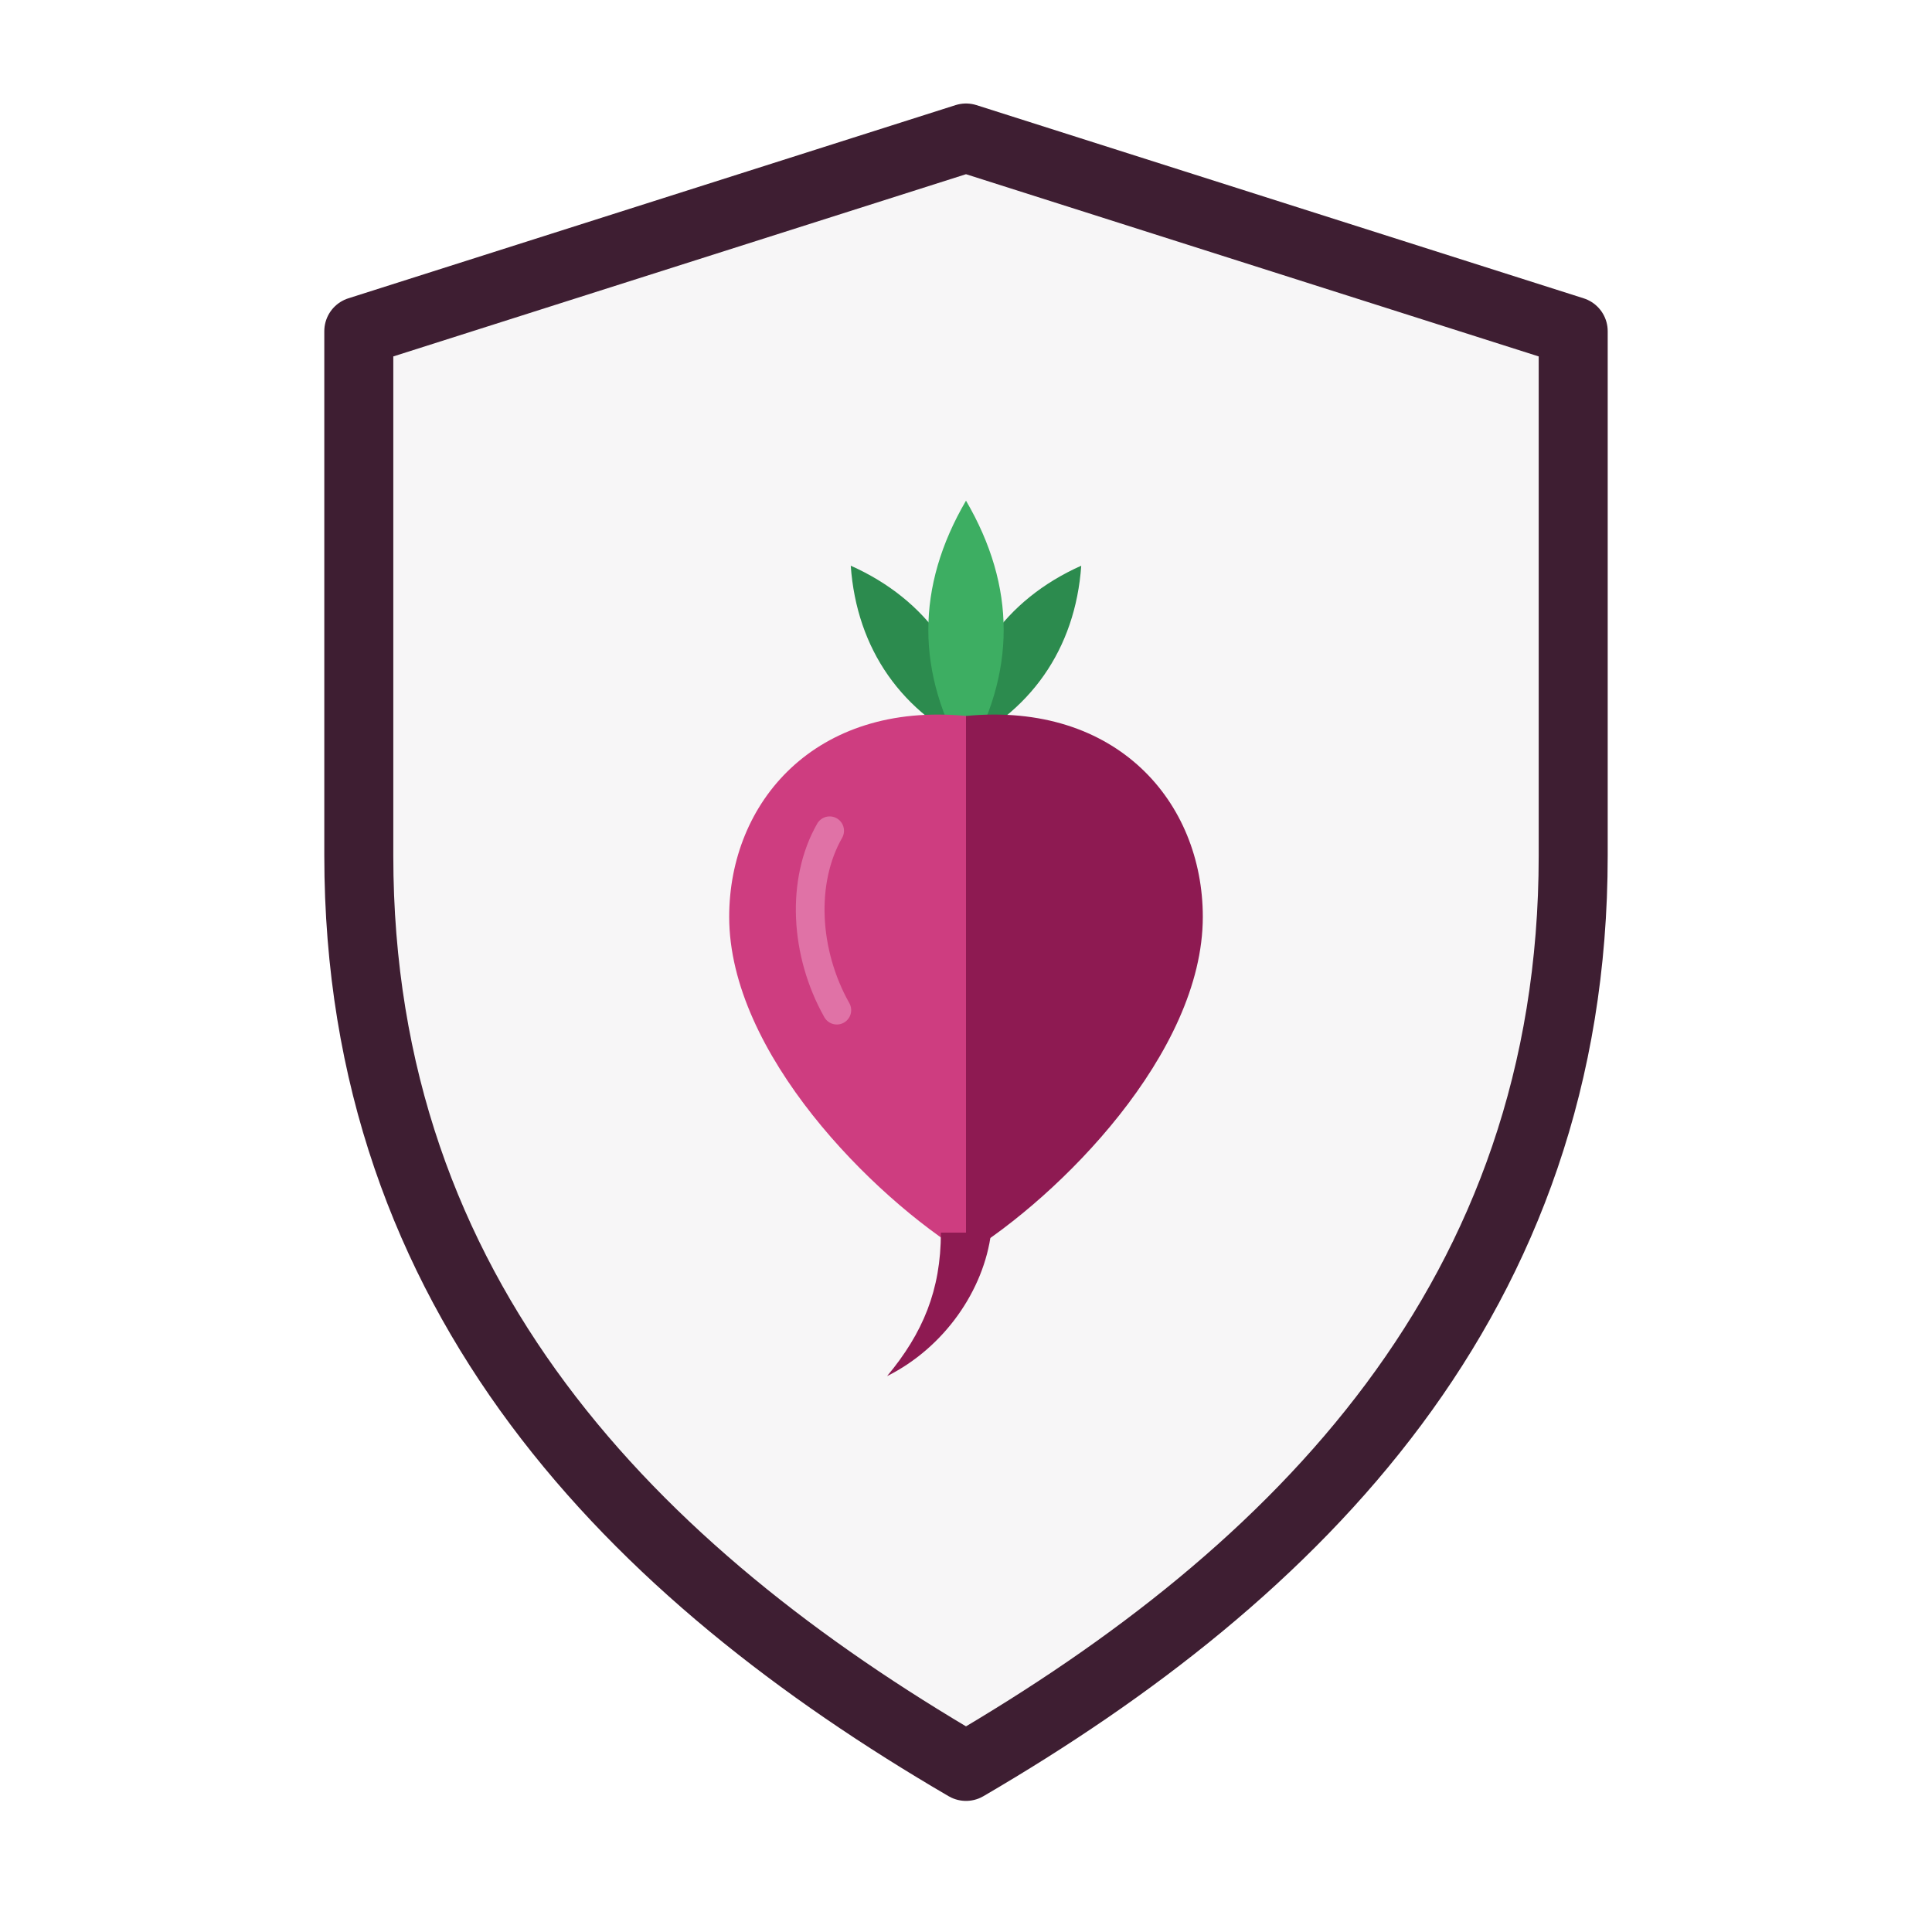
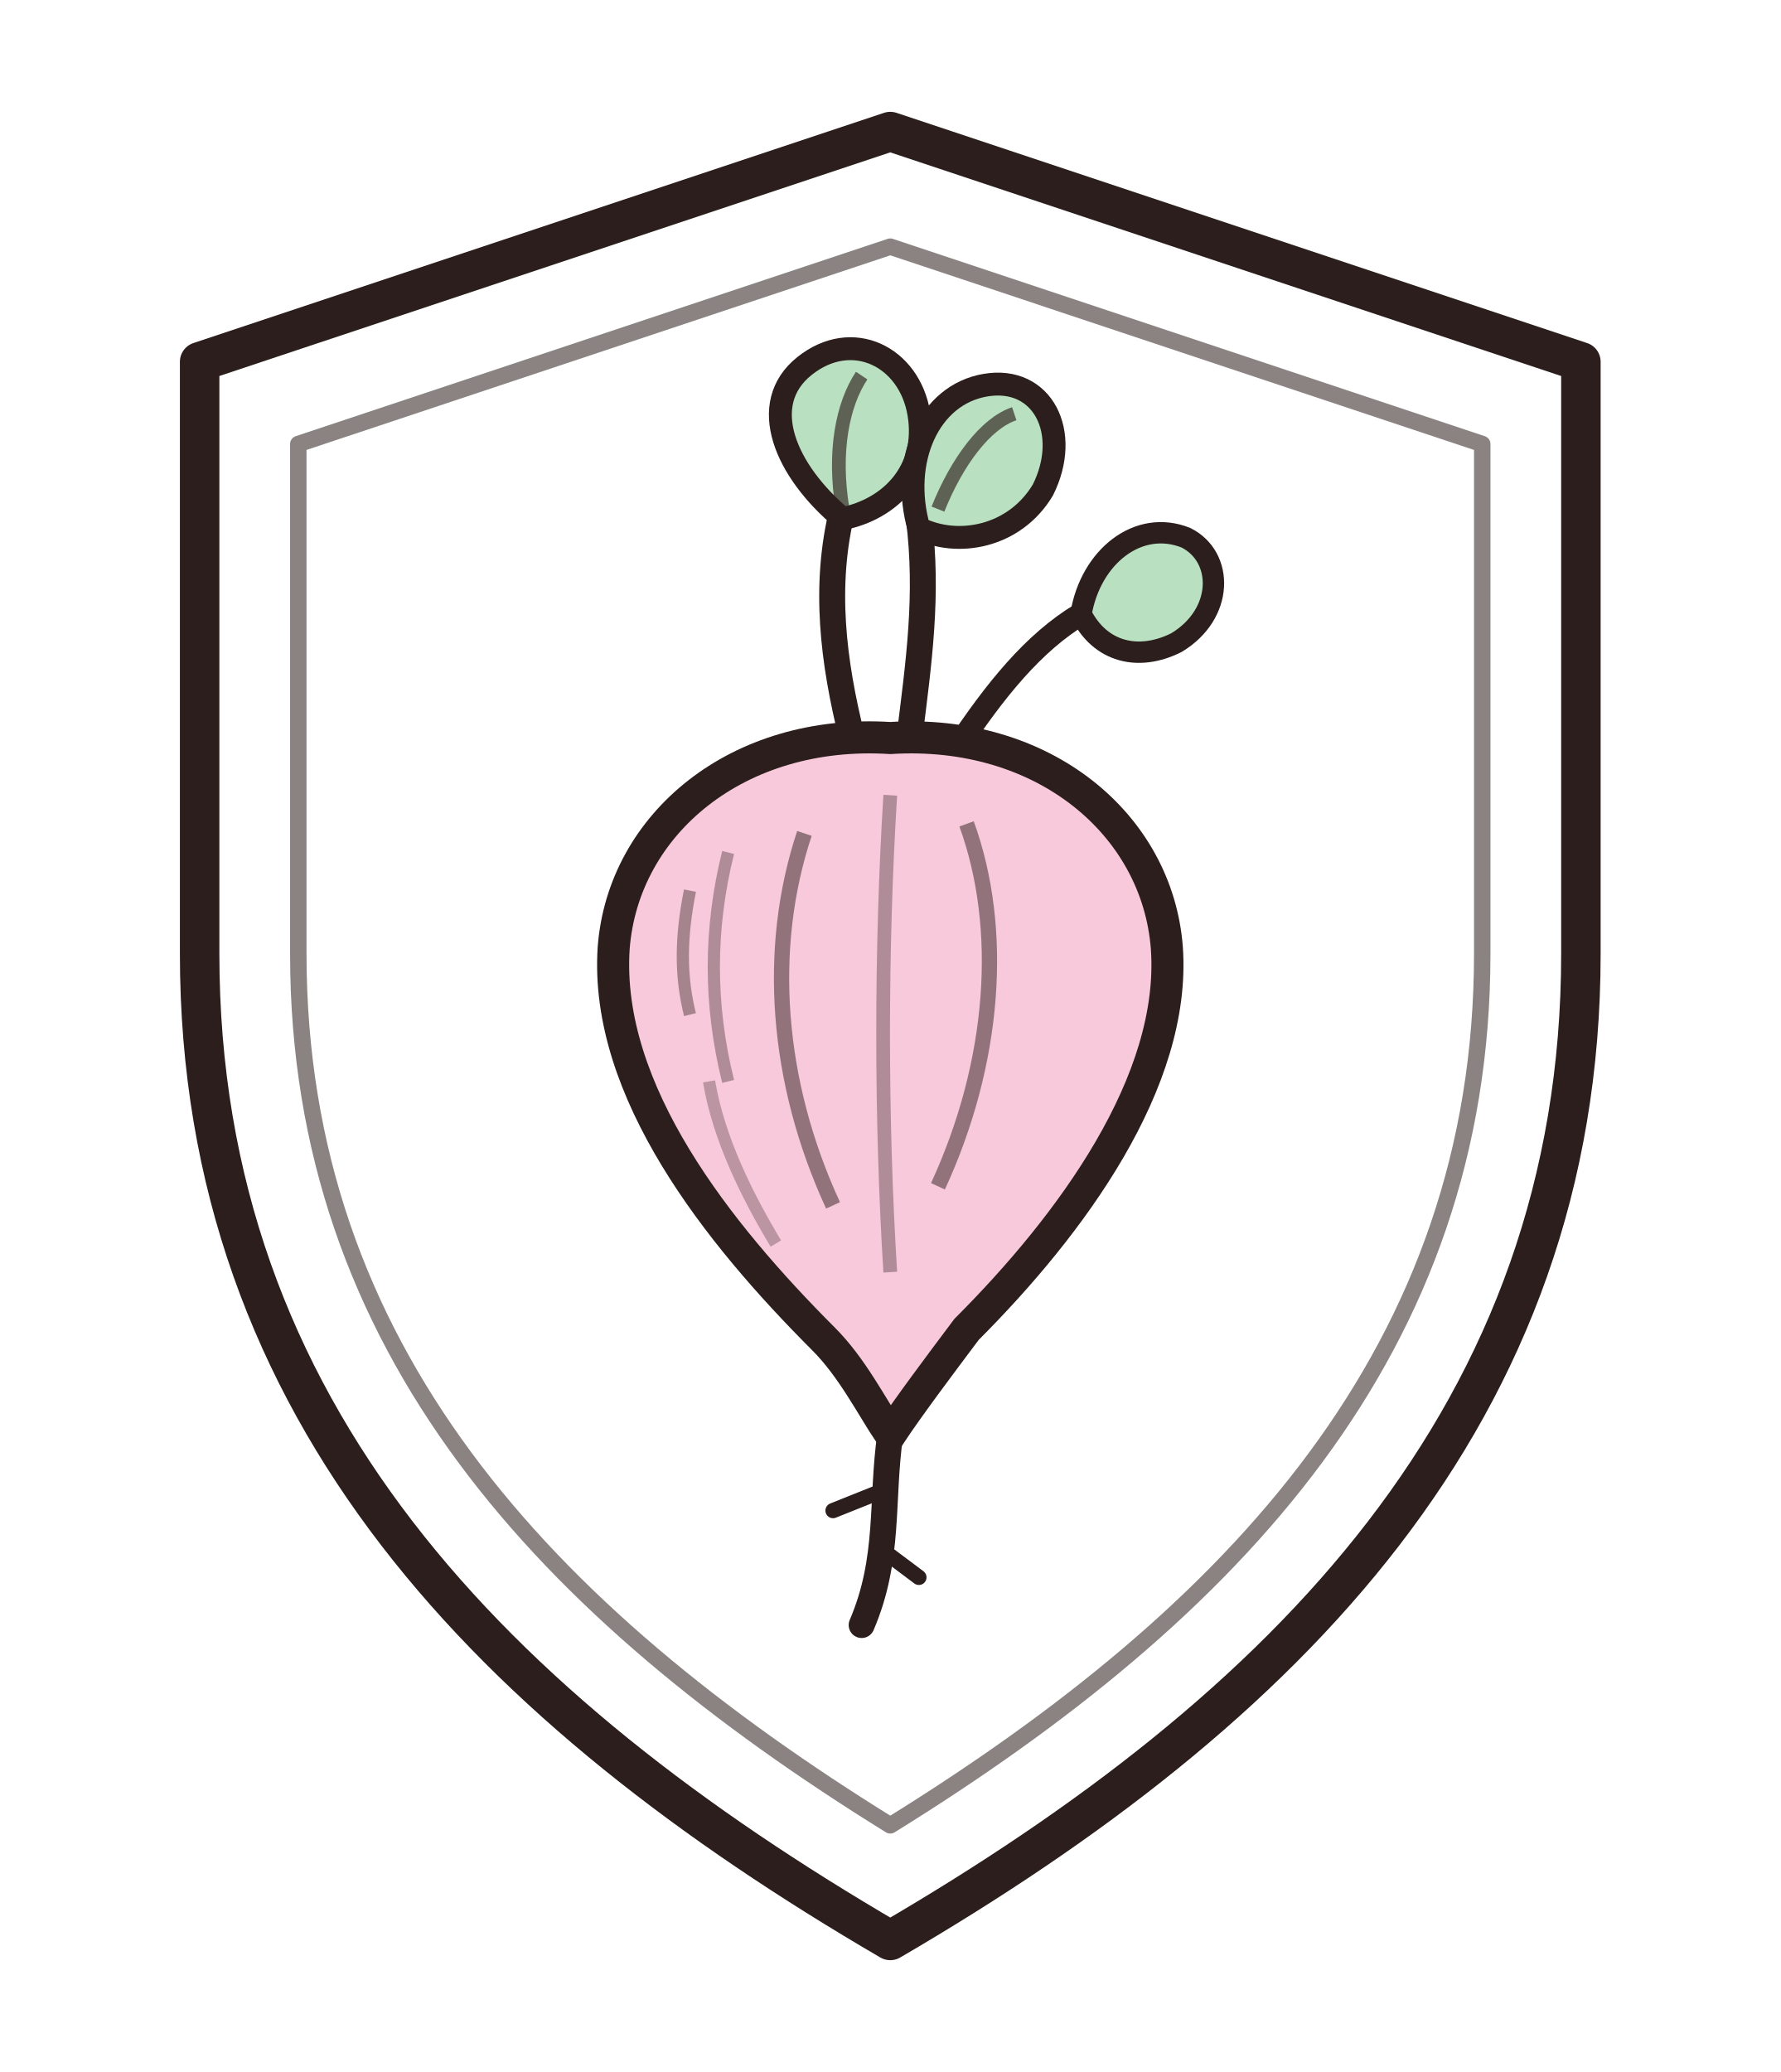
- <svg xmlns="http://www.w3.org/2000/svg" viewBox="0 0 140 140" width="140" height="140" fill="none">
-   <path d="M70,10 L114,24 V62 C114,94 94,114 70,128 C46,114 26,94 26,62 V24 Z" fill="rgba(62,30,50,0.04)" stroke="#3E1E32" stroke-width="5" stroke-linejoin="round" />
-   <g transform="translate(70,68) scale(0.52) translate(-50,-63)">
-     <g transform="translate(50,34)">
-       <g transform="rotate(-35)">
-         <path d="M0,3 C-6,-7 -6,-18 0,-28 C6,-18 6,-7 0,3 Z" fill="#2C8B4E" />
-       </g>
-       <g transform="rotate(35)">
-         <path d="M0,3 C-6,-7 -6,-18 0,-28 C6,-18 6,-7 0,3 Z" fill="#2C8B4E" />
-       </g>
-       <path d="M0,4 C-7,-8 -7,-20 0,-32 C7,-20 7,-8 0,4 Z" fill="#3DAE62" />
-     </g>
-     <path d="M50,32 C29,30 17,44 17,60 C17,79 37,99 50,107 Z" fill="#CE3D80" />
-     <path d="M50,32 C71,30 83,44 83,60 C83,79 63,99 50,107 Z" fill="#8E1A52" />
-     <path d="M31,48 C27,55 27.5,65 32,73" stroke="#EE9CC4" stroke-width="4" stroke-linecap="round" fill="none" opacity="0.55" />
-     <path d="M46.5,104 C46.5,112 44,118 39,124 C47,120 52.5,112 53.5,104 Z" fill="#8E1A52" />
+ <svg xmlns="http://www.w3.org/2000/svg" viewBox="18 8 108 126" width="110" height="128" fill="none">
+   <path d="M72,16 L114,30 L114,66 C114,94 96,112 72,126 C48,112 30,94 30,66 L30,30 Z" stroke="#2B1E1C" stroke-width="2.4" fill="none" stroke-linejoin="round" />
+   <path d="M72,23 L108,35 L108,66 C108,90 93,106 72,119 C51,106 36,90 36,66 L36,35 Z" stroke="#2B1E1C" stroke-width="1" fill="none" opacity="0.55" stroke-linejoin="round" />
+   <g transform="translate(43,32) scale(0.58)">
+     <path d="M46,36 C44,28 43,20 45,12" stroke="#2B1E1C" stroke-width="2.72" fill="none" stroke-linecap="round" />
+     <path d="M52,36 C53,28 54,21 53,13" stroke="#2B1E1C" stroke-width="2.72" fill="none" stroke-linecap="round" />
+     <path d="M57,37 C61,31 65,26 70,23" stroke="#2B1E1C" stroke-width="2.4" fill="none" stroke-linecap="round" />
+     <path d="M45,13 C39,8 36,1 41,-3 C46,-7 52,-4 53,2 C54,8 50,12 45,13 Z" fill="#B9E0C0" stroke="#2B1E1C" stroke-width="2.4" />
+     <path d="M45,12 C44,6 45,1 47,-2" stroke="#2B1E1C" stroke-width="1.44" fill="none" opacity="0.65" />
+     <path d="M53,14 C51,7 54,0 60,-1 C66,-2 69,4 66,10 C63,15 57,16 53,14 Z" fill="#B9E0C0" stroke="#2B1E1C" stroke-width="2.4" />
+     <path d="M55,12 C57,7 60,3 63,2" stroke="#2B1E1C" stroke-width="1.44" fill="none" opacity="0.65" />
+     <path d="M70,23 C71,17 76,13 81,15 C85,17 85,23 80,26 C76,28 72,27 70,23 Z" fill="#B9E0C0" stroke="#2B1E1C" stroke-width="2.24" />
+     <path d="M50,36 C34,35 22,45 21,58 C20,73 32,88 43,99 C46,102 48,106 50,109 C52,106 55,102 58,98 C69,87 80,72 79,58 C78,45 66,35 50,36 Z" fill="#F8C8DB" stroke="#2B1E1C" stroke-width="3.36" />
+     <path d="M41,46 C37,58 38,72 44,85" stroke="#2B1E1C" stroke-width="1.6" fill="none" opacity="0.5" />
+     <path d="M58,45 C62,56 61,70 55,83" stroke="#2B1E1C" stroke-width="1.6" fill="none" opacity="0.5" />
+     <path d="M50,42 C49,58 49,76 50,92" stroke="#2B1E1C" stroke-width="1.44" fill="none" opacity="0.35" />
+     <path d="M29,52 C28,57 28,61 29,65" stroke="#2B1E1C" stroke-width="1.28" fill="none" opacity="0.4" />
+     <path d="M33,48 C31,56 31,64 33,72" stroke="#2B1E1C" stroke-width="1.28" fill="none" opacity="0.35" />
+     <path d="M31,72 C32,78 35,84 38,89" stroke="#2B1E1C" stroke-width="1.28" fill="none" opacity="0.3" />
+     <path d="M50,109 C49,116 50,122 47,129" stroke="#2B1E1C" stroke-width="2.72" fill="none" stroke-linecap="round" />
+     <path d="M49,115 L44,117" stroke="#2B1E1C" stroke-width="1.6" stroke-linecap="round" />
+     <path d="M49,121 L53,124" stroke="#2B1E1C" stroke-width="1.6" stroke-linecap="round" />
  </g>
</svg>
